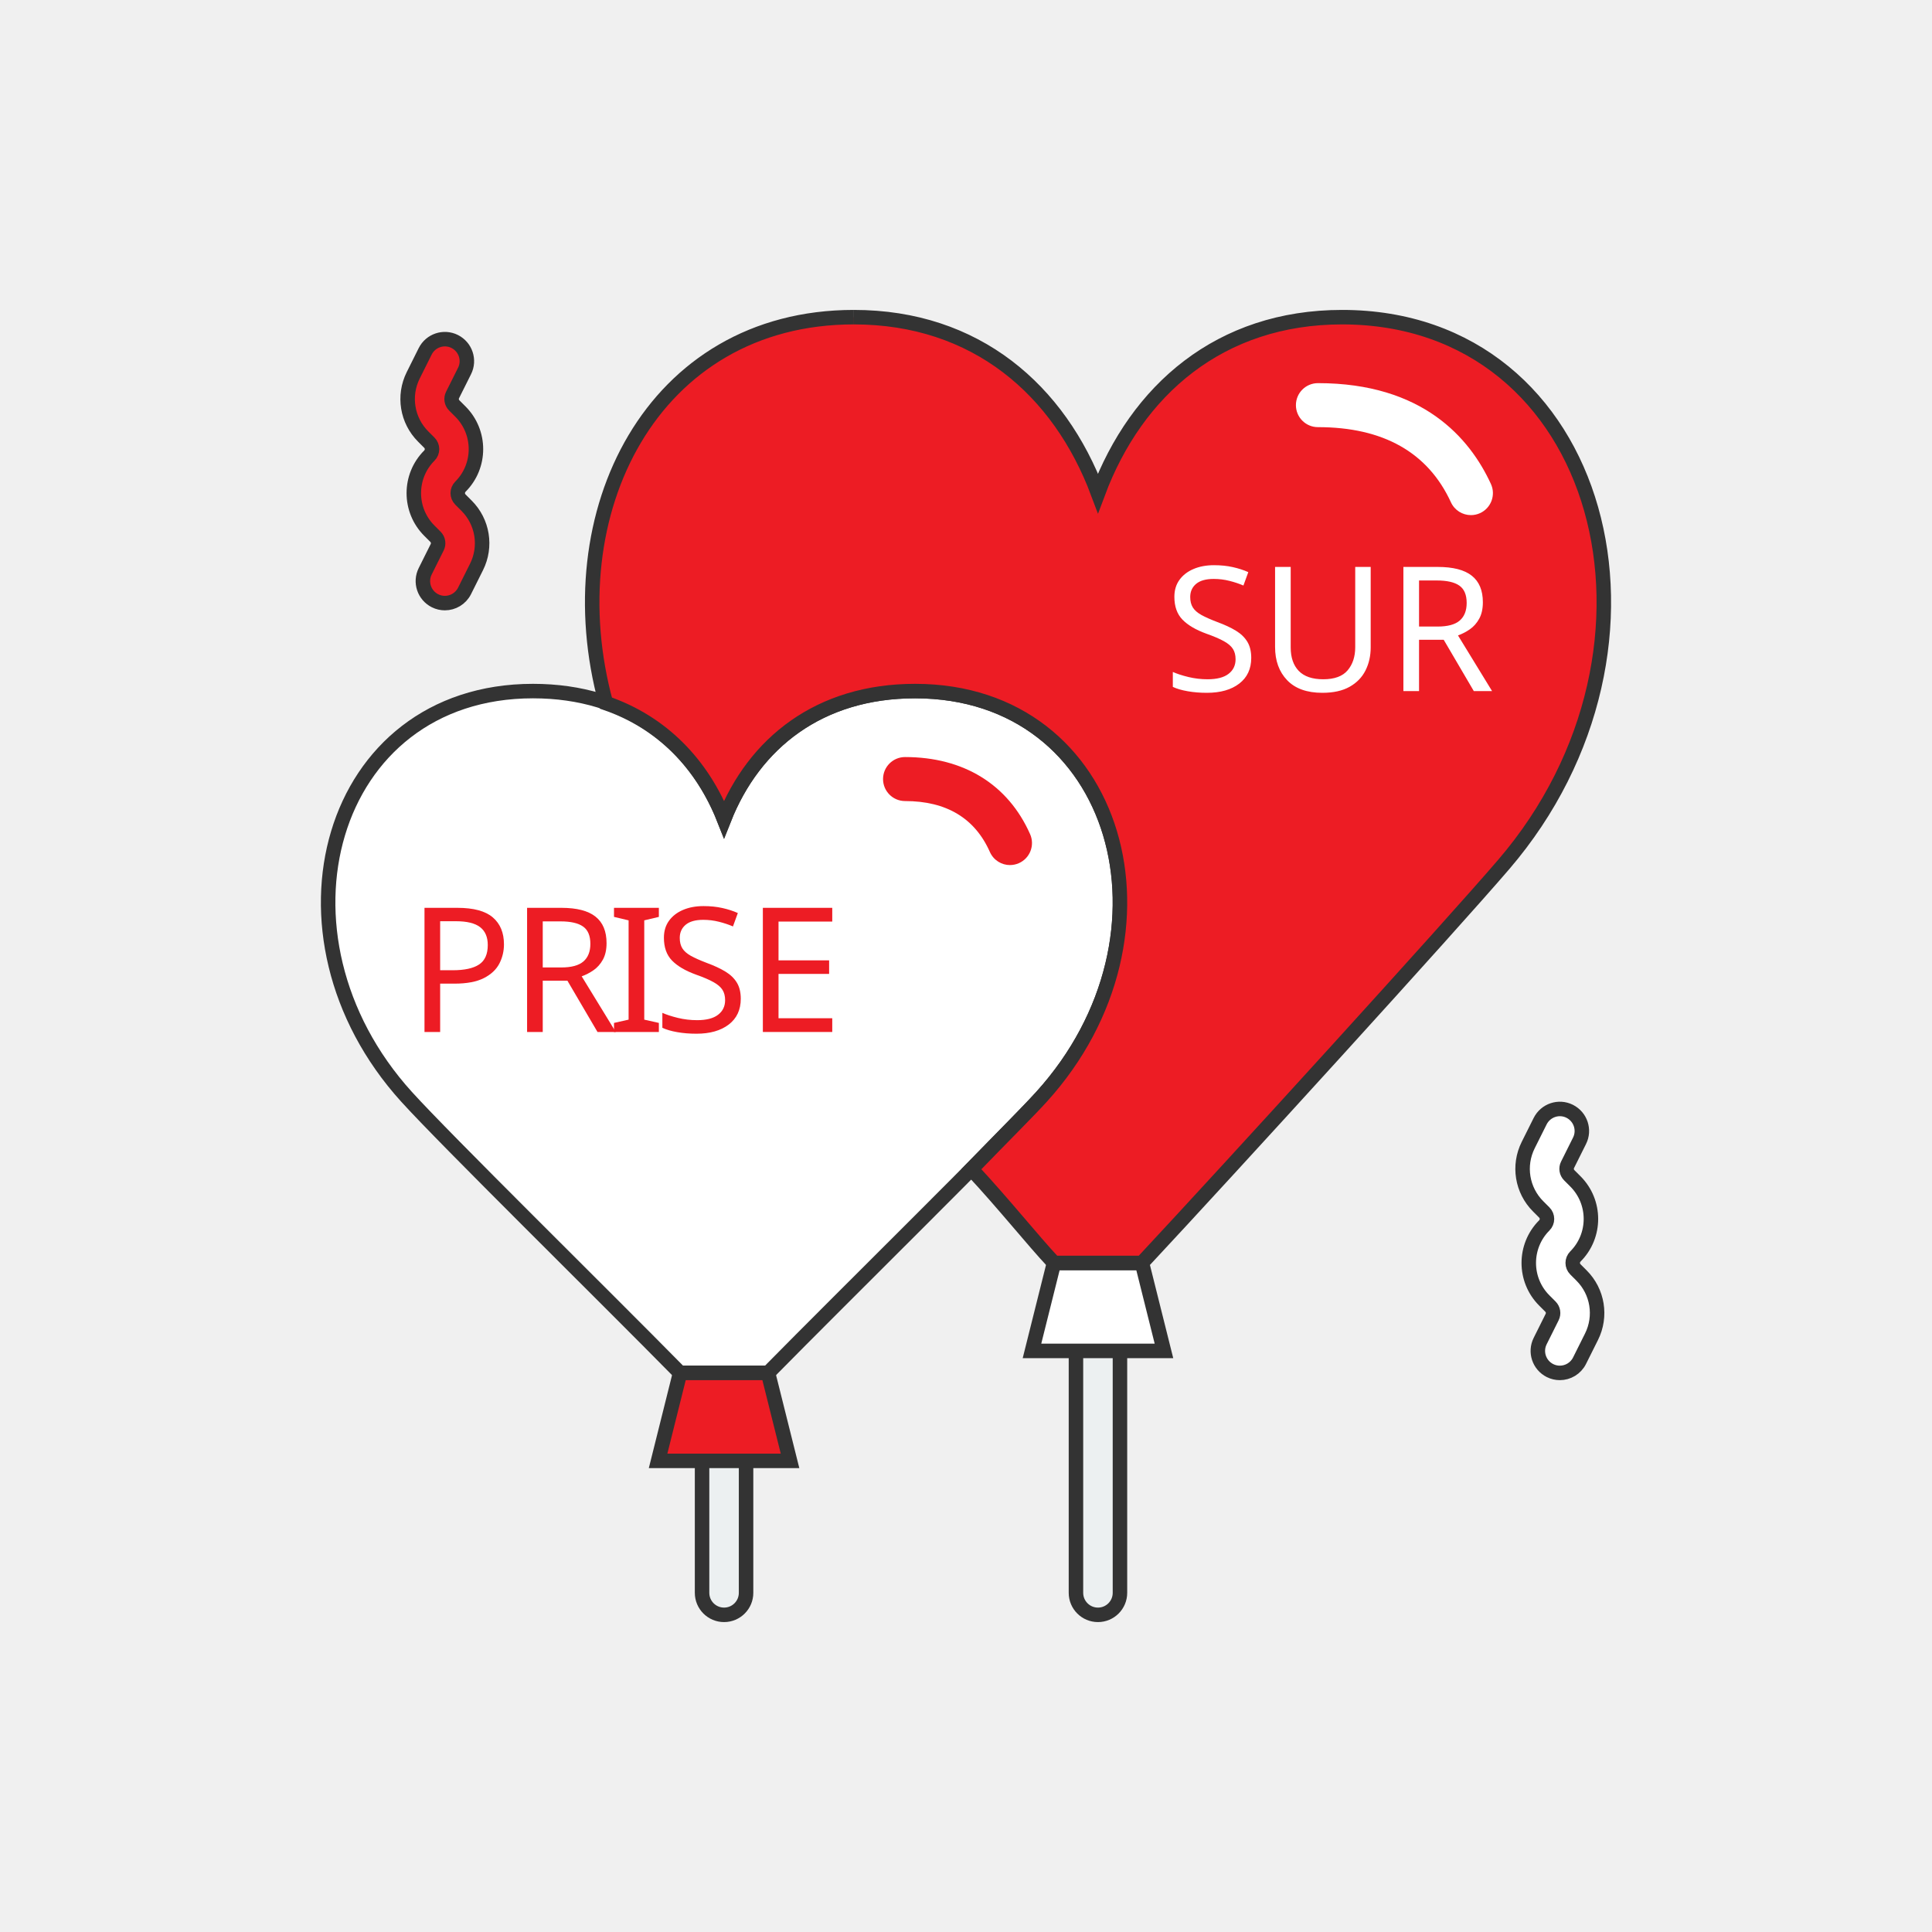
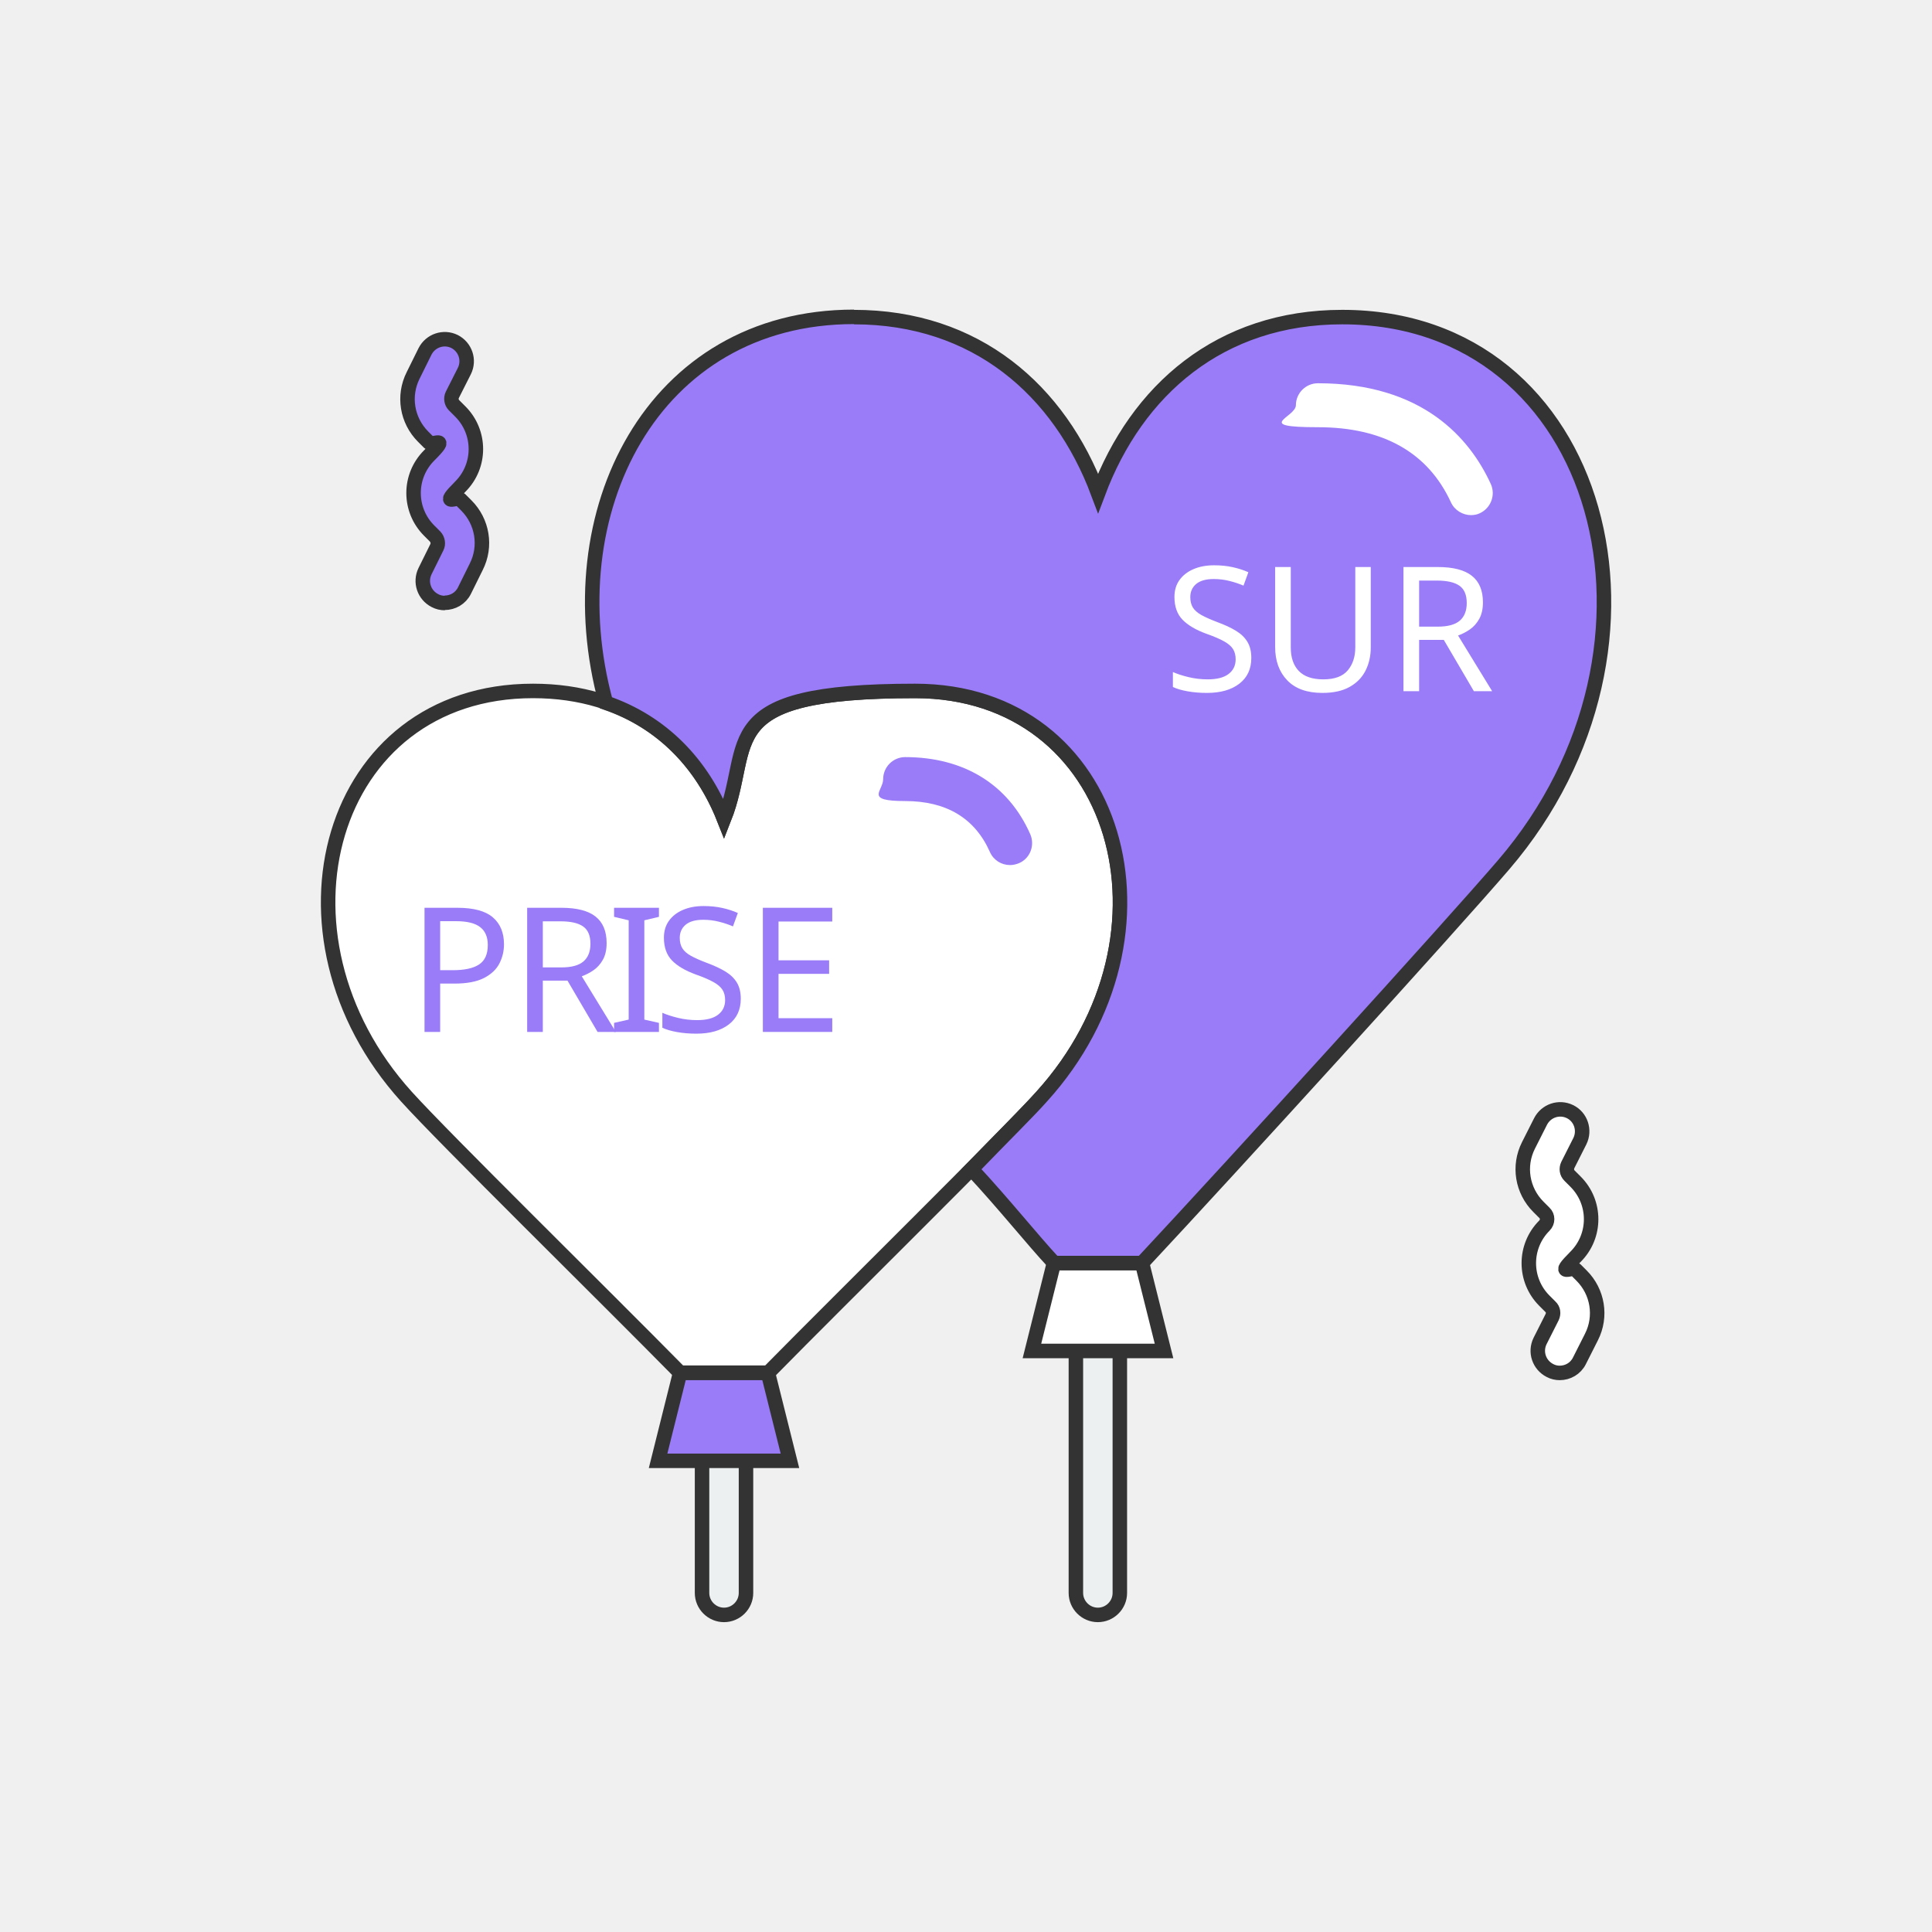
- <svg xmlns="http://www.w3.org/2000/svg" id="Layer_1" data-name="Layer 1" viewBox="0 0 800 800">
+ <svg xmlns="http://www.w3.org/2000/svg" id="Layer_1" version="1.1" viewBox="0 0 800 800">
  <defs>
    <style>
-       .cls-1, .cls-2, .cls-3 {
-         fill: #ed1c24;
+       .st0, .st1, .st2 {
+         fill: #fff;
      }

-       .cls-1, .cls-4, .cls-5 {
+       .st3, .st1 {
+         font-family: EndgameDEMO-Regular, 'Endgame DEMO';
+         font-size: 72px;
+       }
+ 
+       .st3, .st1, .st4 {
+         isolation: isolate;
+       }
+ 
+       .st3, .st5, .st6 {
+         fill: #9a7cf8;
+       }
+ 
+       .st6, .st7, .st2 {
        stroke: #333;
        stroke-miterlimit: 10;
        stroke-width: 6px;
      }

-       .cls-6 {
-         letter-spacing: -.05em;
-       }
- 
-       .cls-2, .cls-7 {
-         font-family: EndgameDEMO-Regular, 'Endgame DEMO';
-         font-size: 72px;
-       }
- 
-       .cls-7, .cls-4, .cls-8 {
-         fill: #fff;
-       }
- 
-       .cls-9 {
-         letter-spacing: 0em;
-       }
- 
-       .cls-3, .cls-8 {
-         stroke-width: 0px;
-       }
- 
-       .cls-10 {
-         letter-spacing: 0em;
-       }
- 
-       .cls-11 {
-         letter-spacing: -.03em;
-       }
- 
-       .cls-5 {
+       .st7 {
        fill: #ecf0f1;
      }
    </style>
  </defs>
  <g>
-     <path class="cls-5" d="M454.64,668.67c-5.03,0-9.11-4.08-9.11-9.11v-100.18c0-5.03,4.08-9.11,9.11-9.11s9.11,4.08,9.11,9.11v100.18c0,5.03-4.08,9.11-9.11,9.11" />
-     <path class="cls-5" d="M299.82,668.67c-5.03,0-9.11-4.08-9.11-9.11v-54.64c0-5.03,4.08-9.11,9.11-9.11s9.11,4.08,9.11,9.11v54.64c0,5.03-4.08,9.11-9.11,9.11" />
+     <path class="st7" d="M454.6,668.7c-5,0-9.1-4.1-9.1-9.1v-100.2c0-5,4.1-9.1,9.1-9.1s9.1,4.1,9.1,9.1v100.2c0,5-4.1,9.1-9.1,9.1" />
+     <path class="st7" d="M299.8,668.7c-5,0-9.1-4.1-9.1-9.1v-54.6c0-5,4.1-9.1,9.1-9.1s9.1,4.1,9.1,9.1v54.6c0,5-4.1,9.1-9.1,9.1" />
  </g>
-   <path class="cls-4" d="M318.03,568.49c32.61-33.12,97.05-96.46,113.26-114.35,60.66-66.94,32.4-167.98-52.36-167.98-39.56,0-66.61,21.4-79.12,53.05-12.5-31.65-39.55-53.05-79.12-53.05-84.76,0-113.01,101.04-52.36,167.98,16.21,17.9,80.65,81.23,113.26,114.35h36.43Z" />
-   <path class="cls-3" d="M418.22,358.21c-3.49,0-6.82-2.02-8.33-5.42-6.2-14-18.02-21.09-35.13-21.09-5.03,0-9.11-4.08-9.11-9.11s4.08-9.11,9.11-9.11c24.26,0,42.66,11.34,51.78,31.92,2.04,4.6-.04,9.98-4.64,12.02-1.2.53-2.46.78-3.69.78" />
-   <polygon class="cls-4" points="427.32 559.38 481.97 559.38 472.86 522.95 436.43 522.95 427.32 559.38" />
-   <polygon class="cls-1" points="272.5 604.92 327.14 604.92 318.03 568.49 281.6 568.49 272.5 604.92" />
-   <path class="cls-1" d="M353.56,131.33c50.55,0,85.11,30.16,101.09,72.86,15.97-42.7,50.54-72.86,101.08-72.86,108.31,0,144.42,136.33,66.9,226.66-22.3,25.99-111.98,124.45-149.77,164.96h-36.43c-9.34-10.01-20.13-23.72-34.19-38.85,12.84-13.29,23.68-24.03,29.05-29.96,60.66-66.94,32.4-167.98-52.37-167.98-39.55,0-66.6,21.4-79.11,53.04-9-22.76-25.63-40.06-48.92-48.07-21.46-78.59,19.05-159.8,102.65-159.8" />
-   <path class="cls-4" d="M645.89,568.49c-1.37,0-2.76-.31-4.06-.96-4.5-2.26-6.33-7.72-4.08-12.22l4.95-9.92c.73-1.45.45-3.2-.7-4.35l-2.54-2.54c-8.57-8.57-8.57-22.52,0-31.09,1.48-1.48,1.48-3.86,0-5.34l-2.54-2.54c-6.71-6.7-8.36-16.9-4.12-25.38l4.95-9.91c2.26-4.49,7.72-6.34,12.22-4.08s6.33,7.72,4.08,12.22l-4.95,9.92c-.74,1.45-.45,3.2.7,4.35l2.54,2.54c8.57,8.57,8.57,22.52,0,31.09-1.48,1.48-1.48,3.86,0,5.34l2.54,2.54c6.71,6.7,8.36,16.9,4.12,25.38l-4.95,9.91c-1.6,3.19-4.82,5.04-8.16,5.04" />
-   <path class="cls-1" d="M184.21,249.73c-1.37,0-2.76-.31-4.06-.96-4.5-2.26-6.33-7.72-4.08-12.22l4.95-9.92c.73-1.45.45-3.2-.7-4.35l-2.54-2.54c-8.57-8.57-8.57-22.52,0-31.09,1.48-1.48,1.48-3.86,0-5.34l-2.54-2.54c-6.7-6.69-8.36-16.89-4.13-25.37l4.95-9.92c2.26-4.51,7.73-6.33,12.22-4.08,4.5,2.26,6.33,7.73,4.08,12.22l-4.96,9.92c-.73,1.45-.45,3.2.7,4.34l2.55,2.55c8.57,8.57,8.57,22.52,0,31.09-1.48,1.48-1.48,3.86,0,5.34l2.54,2.54c6.71,6.7,8.36,16.9,4.12,25.38l-4.95,9.91c-1.6,3.19-4.82,5.04-8.16,5.04" />
-   <path class="cls-8" d="M609.08,213.3c-3.44,0-6.75-1.97-8.28-5.31-9.5-20.65-28.02-31.12-55.08-31.12-5.03,0-9.11-4.08-9.11-9.11s4.08-9.11,9.11-9.11c43.35,0,62.88,22.7,71.63,41.74,2.1,4.56.1,9.97-4.47,12.08-1.23.56-2.52.83-3.8.83" />
-   <text class="cls-2" transform="translate(168.79 427.32)">
-     <tspan class="cls-11" x="0" y="0">P</tspan>
-     <tspan class="cls-6" x="42.48" y="0">R</tspan>
-     <tspan class="cls-10" x="82.58" y="0">I</tspan>
-     <tspan class="cls-11" x="101.81" y="0">S</tspan>
-     <tspan class="cls-9" x="140.11" y="0">E</tspan>
-   </text>
-   <text class="cls-7" transform="translate(481.97 286.16)">
-     <tspan x="0" y="0">SUR</tspan>
-   </text>
+   <path class="st2" d="M318,568.5c32.6-33.1,97.1-96.5,113.3-114.4,60.7-66.9,32.4-168-52.4-168s-66.6,21.4-79.1,53c-12.5-31.6-39.5-53-79.1-53-84.8,0-113,101-52.4,168,16.2,17.9,80.7,81.2,113.3,114.3h36.4Z" />
+   <path class="st5" d="M418.2,358.2c-3.5,0-6.8-2-8.3-5.4-6.2-14-18-21.1-35.1-21.1s-9.1-4.1-9.1-9.1,4.1-9.1,9.1-9.1c24.3,0,42.7,11.3,51.8,31.9,2,4.6,0,10-4.6,12-1.2.5-2.5.8-3.7.8" />
+   <polygon class="st2" points="427.3 559.4 482 559.4 472.9 523 436.4 523 427.3 559.4" />
+   <polygon class="st6" points="272.5 604.9 327.1 604.9 318 568.5 281.6 568.5 272.5 604.9" />
+   <path class="st6" d="M353.6,131.3c50.5,0,85.1,30.2,101.1,72.9,16-42.7,50.5-72.9,101.1-72.9,108.3,0,144.4,136.3,66.9,226.7-22.3,26-112,124.5-149.8,165h-36.4c-9.3-10-20.1-23.7-34.2-38.9,12.8-13.3,23.7-24,29-30,60.7-66.9,32.4-168-52.4-168s-66.6,21.4-79.1,53c-9-22.8-25.6-40.1-48.9-48.1-21.5-78.6,19.1-159.8,102.7-159.8" />
+   <path class="st2" d="M645.9,568.5c-1.4,0-2.8-.3-4.1-1-4.5-2.3-6.3-7.7-4.1-12.2l5-9.9c.7-1.5.5-3.2-.7-4.3l-2.5-2.5c-8.6-8.6-8.6-22.5,0-31.1,1.5-1.5,1.5-3.9,0-5.3l-2.5-2.5c-6.7-6.7-8.4-16.9-4.1-25.4l5-9.9c2.3-4.5,7.7-6.3,12.2-4.1s6.3,7.7,4.1,12.2l-5,9.9c-.7,1.5-.5,3.2.7,4.4l2.5,2.5c8.6,8.6,8.6,22.5,0,31.1s-1.5,3.9,0,5.3l2.5,2.5c6.7,6.7,8.4,16.9,4.1,25.4l-5,9.9c-1.6,3.2-4.8,5-8.2,5" />
+   <path class="st6" d="M184.2,249.7c-1.4,0-2.8-.3-4.1-1-4.5-2.3-6.3-7.7-4.1-12.2l4.9-9.9c.7-1.4.4-3.2-.7-4.4l-2.5-2.5c-8.6-8.6-8.6-22.5,0-31.1s1.5-3.9,0-5.3l-2.5-2.5c-6.7-6.7-8.4-16.9-4.1-25.4l4.9-9.9c2.3-4.5,7.7-6.3,12.2-4.1,4.5,2.3,6.3,7.7,4.1,12.2l-5,9.9c-.7,1.4-.4,3.2.7,4.3l2.6,2.6c8.6,8.6,8.6,22.5,0,31.1s-1.5,3.9,0,5.3l2.5,2.5c6.7,6.7,8.4,16.9,4.1,25.4l-4.9,9.9c-1.6,3.2-4.8,5-8.2,5" />
+   <path class="st0" d="M609.1,213.3c-3.4,0-6.8-2-8.3-5.3-9.5-20.6-28-31.1-55.1-31.1s-9.1-4.1-9.1-9.1,4.1-9.1,9.1-9.1c43.3,0,62.9,22.7,71.6,41.7,2.1,4.6,0,10-4.5,12.1-1.2.6-2.5.8-3.8.8" />
+   <g class="st4">
+     <text class="st3" transform="translate(168.8 427.3)">
+       <tspan x="0" y="0">P</tspan>
+     </text>
+     <text class="st3" transform="translate(211.3 427.3)">
+       <tspan x="0" y="0">R</tspan>
+     </text>
+     <text class="st3" transform="translate(251.4 427.3)">
+       <tspan x="0" y="0">I</tspan>
+     </text>
+     <text class="st3" transform="translate(270.6 427.3)">
+       <tspan x="0" y="0">S</tspan>
+     </text>
+     <text class="st3" transform="translate(308.9 427.3)">
+       <tspan x="0" y="0">E</tspan>
+     </text>
+   </g>
+   <g class="st4">
+     <text class="st1" transform="translate(482 286.2)">
+       <tspan x="0" y="0">SUR</tspan>
+     </text>
+   </g>
</svg>
